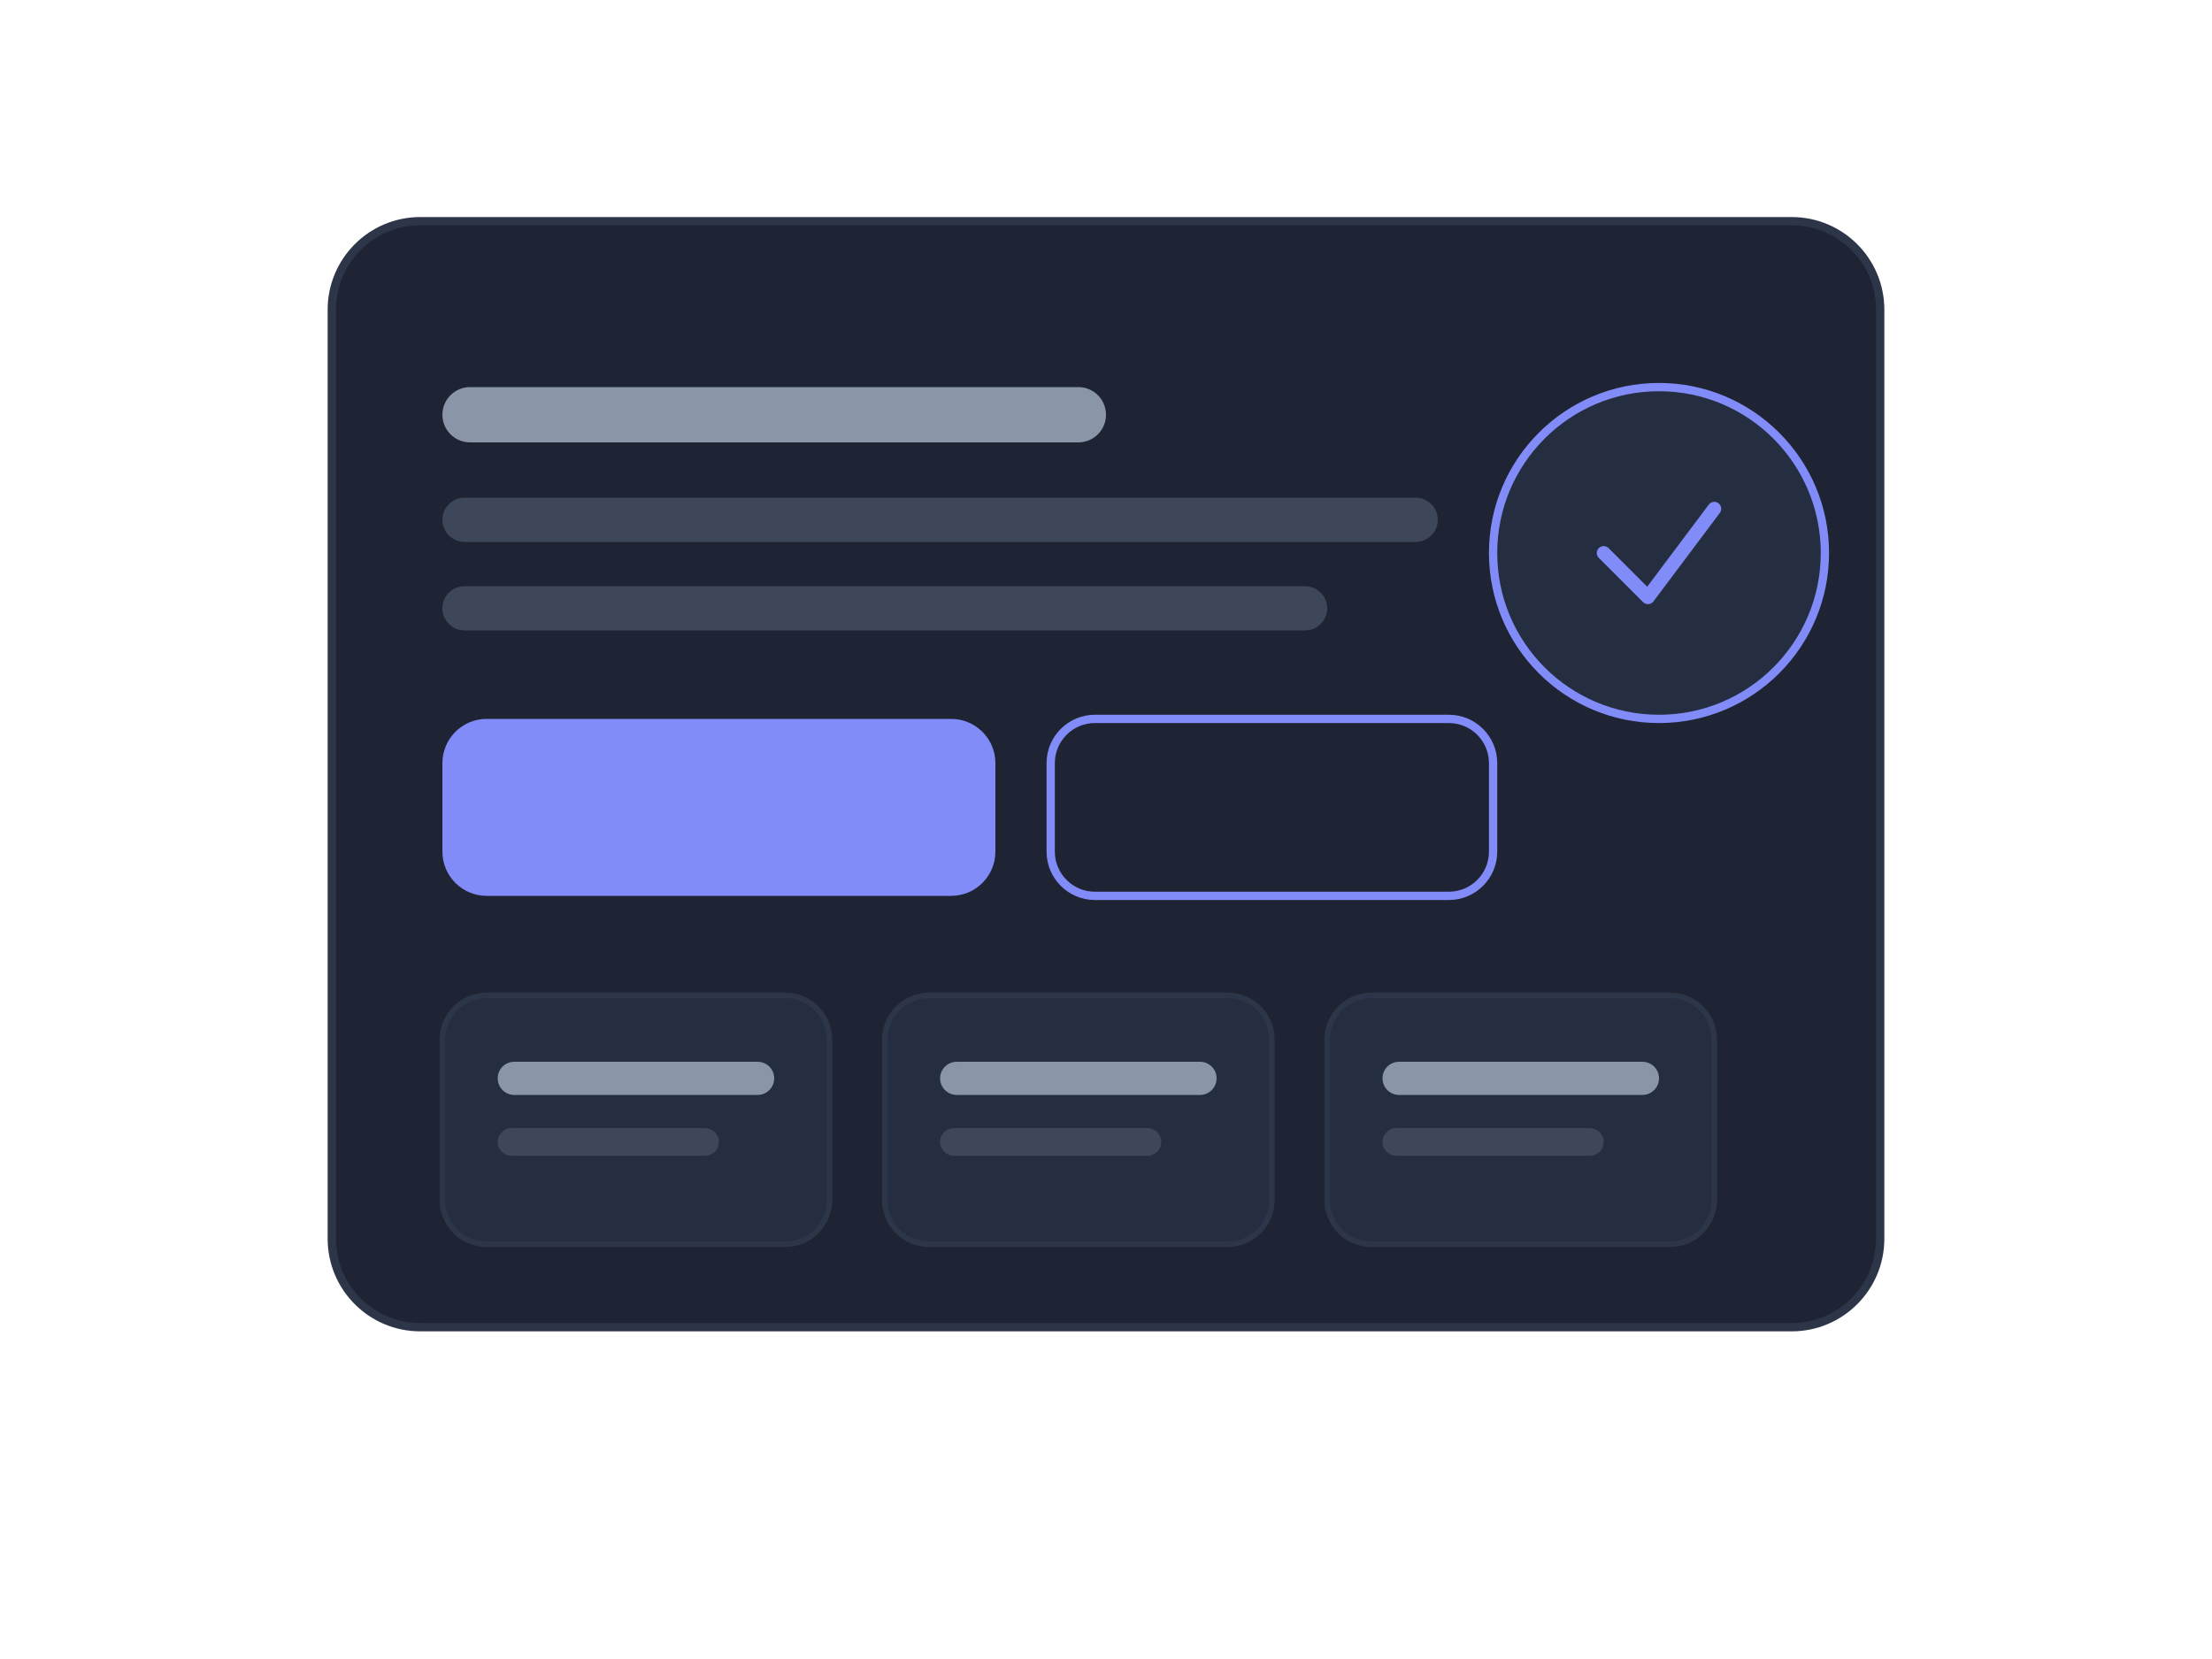
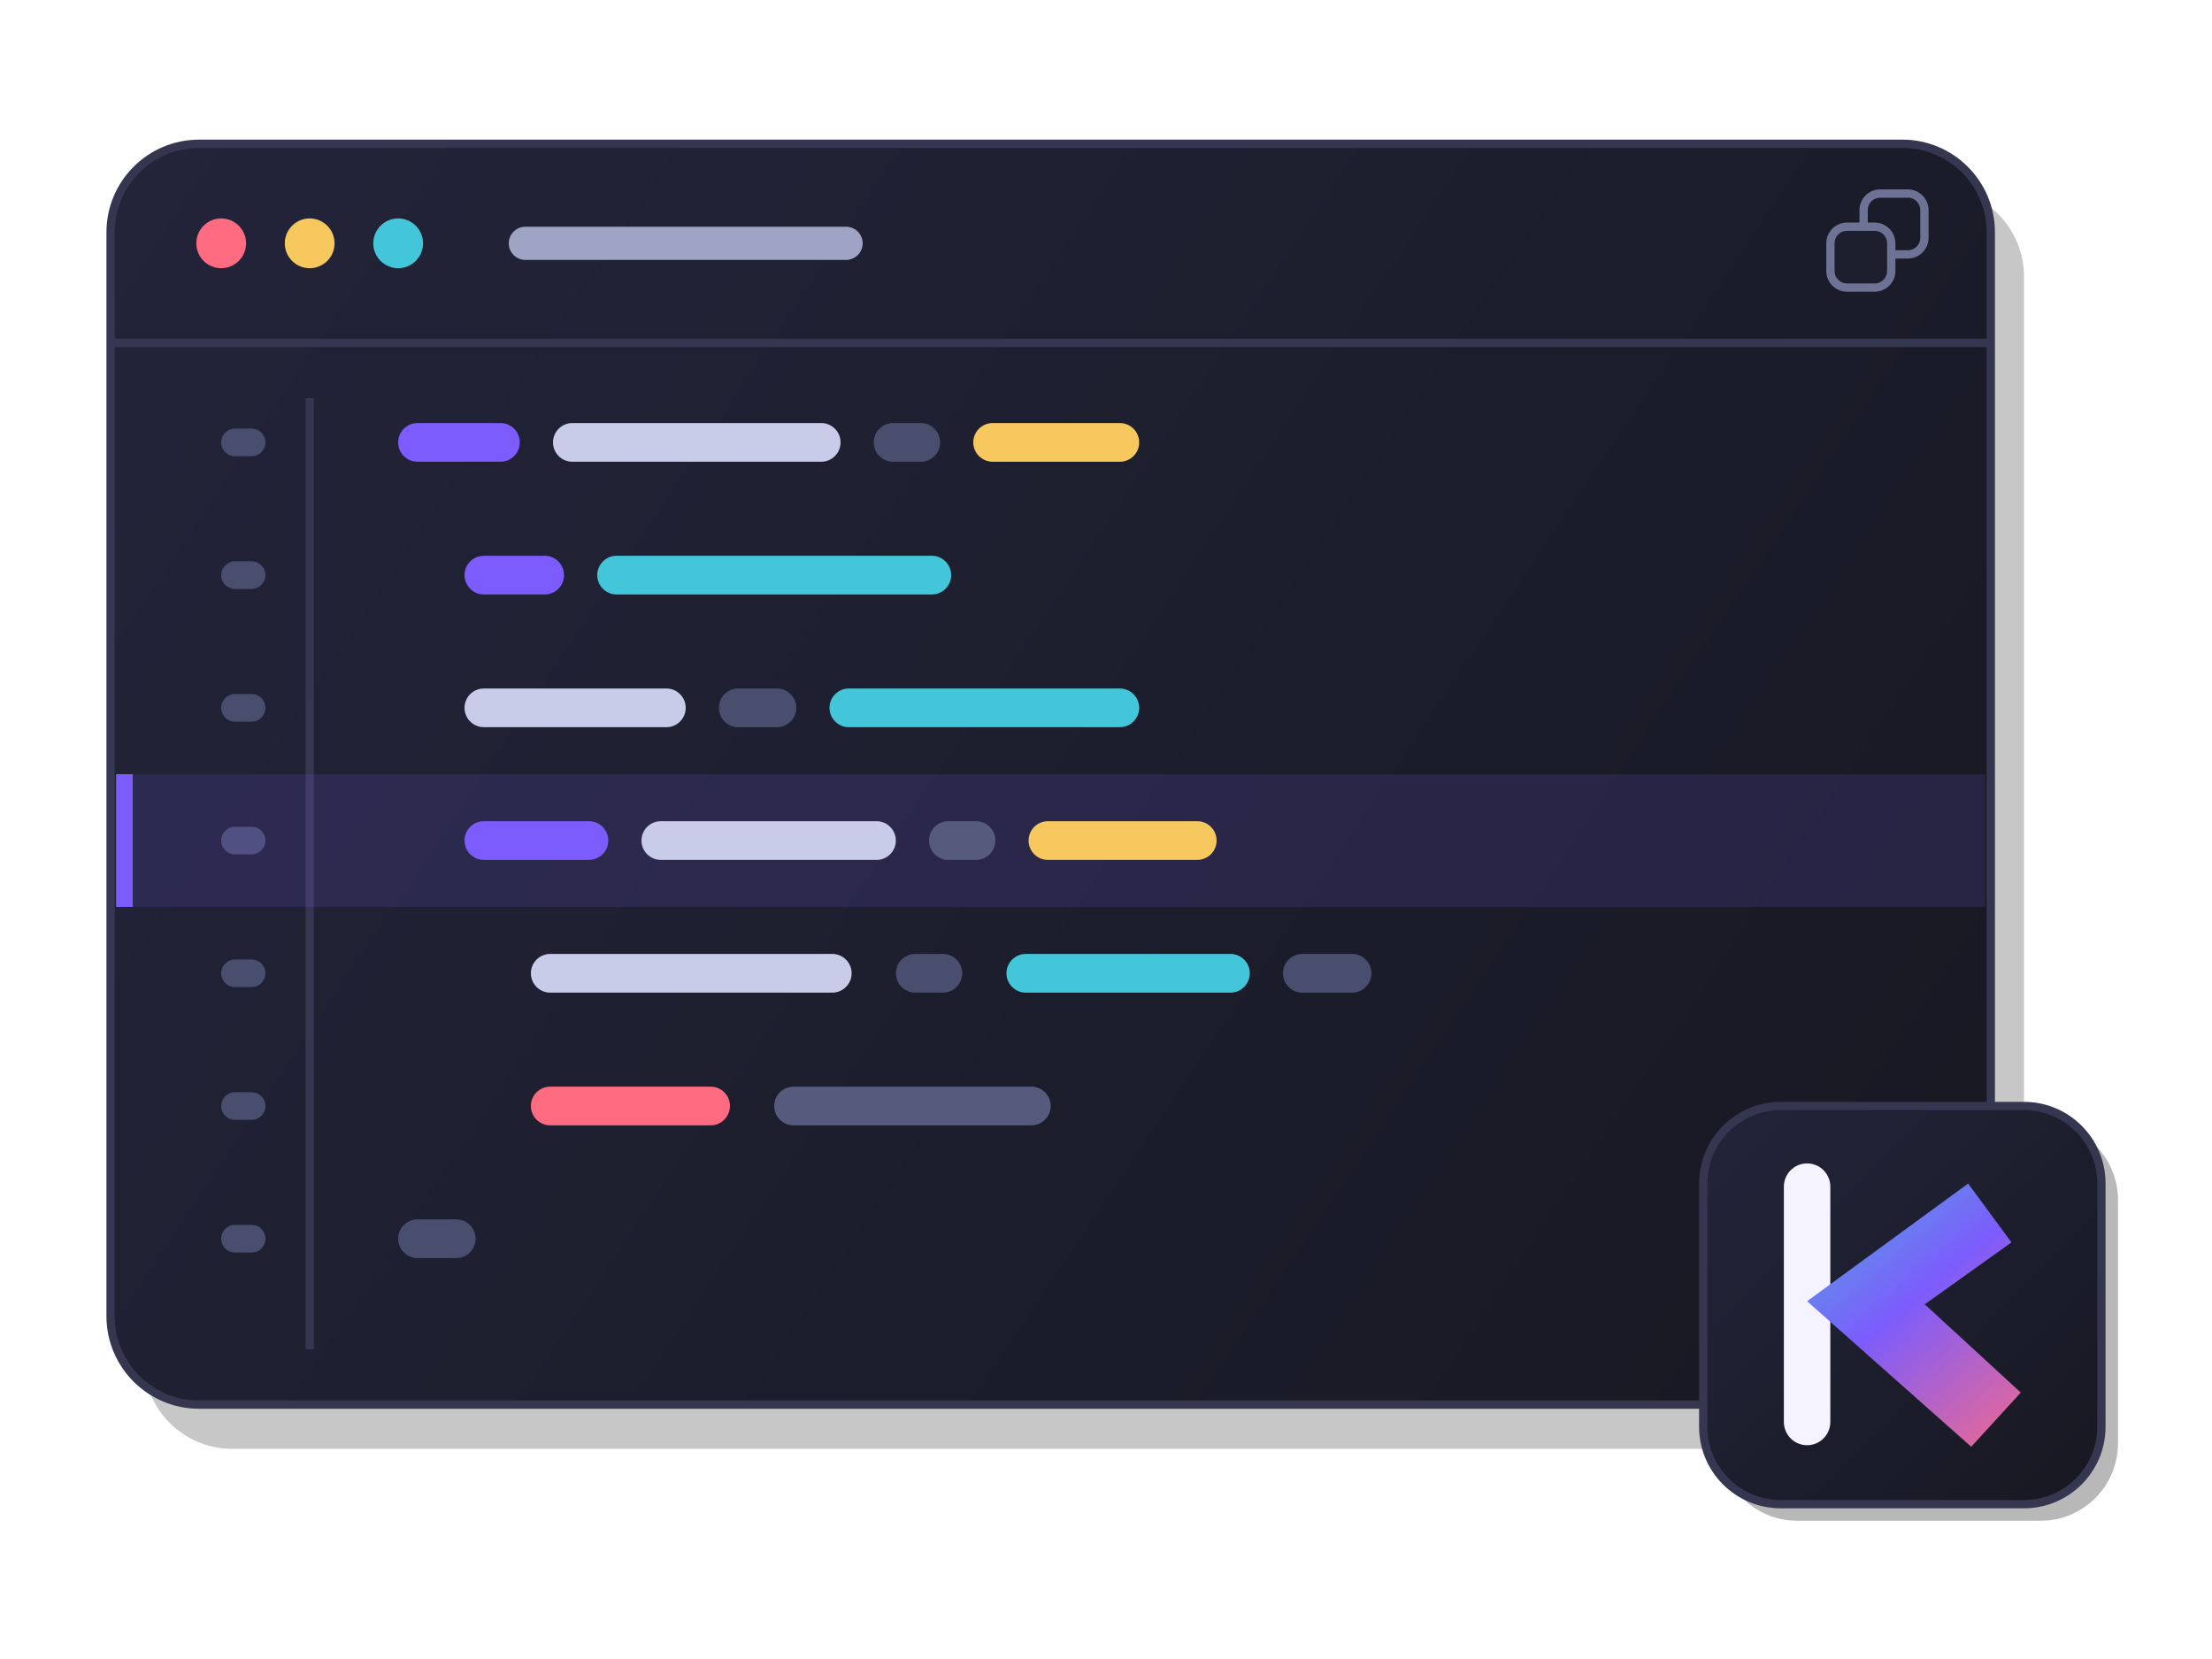
- <svg xmlns="http://www.w3.org/2000/svg" viewBox="0 0 400 300" fill="none">
-   <rect x="60" y="40" width="280" height="200" rx="16" fill="#1e2433" stroke="#2d3548" stroke-width="1.5" />
-   <rect x="80" y="70" width="120" height="10" rx="5" fill="#8b95a8" />
-   <rect x="80" y="90" width="180" height="8" rx="4" fill="#3d4759" />
-   <rect x="80" y="106" width="160" height="8" rx="4" fill="#3d4759" />
-   <rect x="80" y="130" width="100" height="32" rx="8" fill="#818cf8" />
-   <rect x="190" y="130" width="80" height="32" rx="8" fill="none" stroke="#818cf8" stroke-width="1.5" />
-   <circle cx="300" cy="100" r="30" fill="#252d40" stroke="#818cf8" stroke-width="1.5" />
-   <path d="M290 100 l8 8 l12-16" stroke="#818cf8" stroke-width="2.5" stroke-linecap="round" stroke-linejoin="round" />
-   <rect x="80" y="180" width="70" height="45" rx="8" fill="#252d40" stroke="#2d3548" stroke-width="1" />
-   <rect x="160" y="180" width="70" height="45" rx="8" fill="#252d40" stroke="#2d3548" stroke-width="1" />
-   <rect x="240" y="180" width="70" height="45" rx="8" fill="#252d40" stroke="#2d3548" stroke-width="1" />
-   <rect x="90" y="192" width="50" height="6" rx="3" fill="#8b95a8" />
-   <rect x="90" y="204" width="40" height="5" rx="2.5" fill="#3d4759" />
-   <rect x="170" y="192" width="50" height="6" rx="3" fill="#8b95a8" />
-   <rect x="170" y="204" width="40" height="5" rx="2.5" fill="#3d4759" />
-   <rect x="250" y="192" width="50" height="6" rx="3" fill="#8b95a8" />
-   <rect x="250" y="204" width="40" height="5" rx="2.5" fill="#3d4759" />
+ <svg xmlns="http://www.w3.org/2000/svg" viewBox="0 0 400 300" role="img" aria-labelledby="kzHeroDarkTitle kzHeroDarkDesc">
+   <defs>
+     <linearGradient id="kzPanelDark" x1="20" y1="26" x2="360" y2="254" gradientUnits="userSpaceOnUse">
+       <stop stop-color="#23243A" />
+       <stop offset="1" stop-color="#171821" />
+     </linearGradient>
+     <linearGradient id="kzMarkPanelDark" x1="308" y1="200" x2="380" y2="272" gradientUnits="userSpaceOnUse">
+       <stop stop-color="#23243A" />
+       <stop offset="1" stop-color="#171821" />
+     </linearGradient>
+     <linearGradient id="kzRibbonDark" x1="156" y1="154" x2="328" y2="360" gradientUnits="userSpaceOnUse">
+       <stop stop-color="#43C6D9" />
+       <stop offset="0.5" stop-color="#7C5CFC" />
+       <stop offset="1" stop-color="#FF6B81" />
+     </linearGradient>
+   </defs>
+   <rect x="26" y="34" width="340" height="228" rx="16" fill="#000000" opacity="0.22" />
+   <rect x="20" y="26" width="340" height="228" rx="16" fill="url(#kzPanelDark)" stroke="#353650" stroke-width="1.5" />
+   <path d="M20 62h340" stroke="#353650" stroke-width="1.5" />
+   <circle cx="40" cy="44" r="4.5" fill="#FF6B81" />
+   <circle cx="56" cy="44" r="4.5" fill="#F7C85E" />
+   <circle cx="72" cy="44" r="4.5" fill="#43C6D9" />
+   <rect x="92" y="41" width="64" height="6" rx="3" fill="#9FA3C4" />
+   <g fill="none" stroke="#6E7396" stroke-width="1.5">
+     <rect x="337" y="35" width="11" height="11" rx="3" />
+     <rect x="331" y="41" width="11" height="11" rx="3" fill="#1D1E2E" />
+   </g>
+   <path d="M56 72v172" stroke="#353650" stroke-width="1.5" />
+   <g fill="#4A4E6E">
+     <rect x="40" y="77.5" width="8" height="5" rx="2.5" />
+     <rect x="40" y="101.5" width="8" height="5" rx="2.5" />
+     <rect x="40" y="125.5" width="8" height="5" rx="2.5" />
+     <rect x="40" y="149.5" width="8" height="5" rx="2.5" />
+     <rect x="40" y="173.5" width="8" height="5" rx="2.5" />
+     <rect x="40" y="197.5" width="8" height="5" rx="2.5" />
+     <rect x="40" y="221.5" width="8" height="5" rx="2.5" />
+   </g>
+   <rect x="21" y="140" width="338" height="24" fill="#7C5CFC" opacity="0.14" />
+   <rect x="21" y="140" width="3" height="24" fill="#7C5CFC" />
+   <g>
+     <rect x="72" y="76.5" width="22" height="7" rx="3.5" fill="#7C5CFC" />
+     <rect x="100" y="76.5" width="52" height="7" rx="3.5" fill="#C9CCE8" />
+     <rect x="158" y="76.5" width="12" height="7" rx="3.5" fill="#4A4E6E" />
+     <rect x="176" y="76.5" width="30" height="7" rx="3.5" fill="#F7C85E" />
+     <rect x="84" y="100.5" width="18" height="7" rx="3.5" fill="#7C5CFC" />
+     <rect x="108" y="100.5" width="64" height="7" rx="3.5" fill="#43C6D9" />
+     <rect x="84" y="124.5" width="40" height="7" rx="3.5" fill="#C9CCE8" />
+     <rect x="130" y="124.5" width="14" height="7" rx="3.5" fill="#4A4E6E" />
+     <rect x="150" y="124.5" width="56" height="7" rx="3.5" fill="#43C6D9" />
+     <rect x="84" y="148.5" width="26" height="7" rx="3.5" fill="#7C5CFC" />
+     <rect x="116" y="148.5" width="46" height="7" rx="3.5" fill="#C9CCE8" />
+     <rect x="168" y="148.5" width="12" height="7" rx="3.5" fill="#565B7E" />
+     <rect x="186" y="148.5" width="34" height="7" rx="3.5" fill="#F7C85E" />
+     <rect x="96" y="172.5" width="58" height="7" rx="3.5" fill="#C9CCE8" />
+     <rect x="162" y="172.5" width="12" height="7" rx="3.5" fill="#4A4E6E" />
+     <rect x="182" y="172.5" width="44" height="7" rx="3.5" fill="#43C6D9" />
+     <rect x="232" y="172.5" width="16" height="7" rx="3.5" fill="#4A4E6E" />
+     <rect x="96" y="196.5" width="36" height="7" rx="3.5" fill="#FF6B81" />
+     <rect x="140" y="196.5" width="50" height="7" rx="3.5" fill="#565B7E" />
+     <rect x="72" y="220.5" width="14" height="7" rx="3.5" fill="#4A4E6E" />
+   </g>
+   <rect x="311" y="203" width="72" height="72" rx="14" fill="#000000" opacity="0.28" />
+   <rect x="308" y="200" width="72" height="72" rx="14" fill="url(#kzMarkPanelDark)" stroke="#353650" stroke-width="1.5" />
+   <g transform="translate(344 236) scale(0.28) translate(-221.5 -272.5)">
+     <path d="M160 196v152" fill="none" stroke="#F5F3FF" stroke-width="30" stroke-linecap="round" />
+     <path d="M160 270l104-76 28 38-56 40 62 57-32 35-106-94z" fill="url(#kzRibbonDark)" stroke-linejoin="round" />
+   </g>
</svg>
